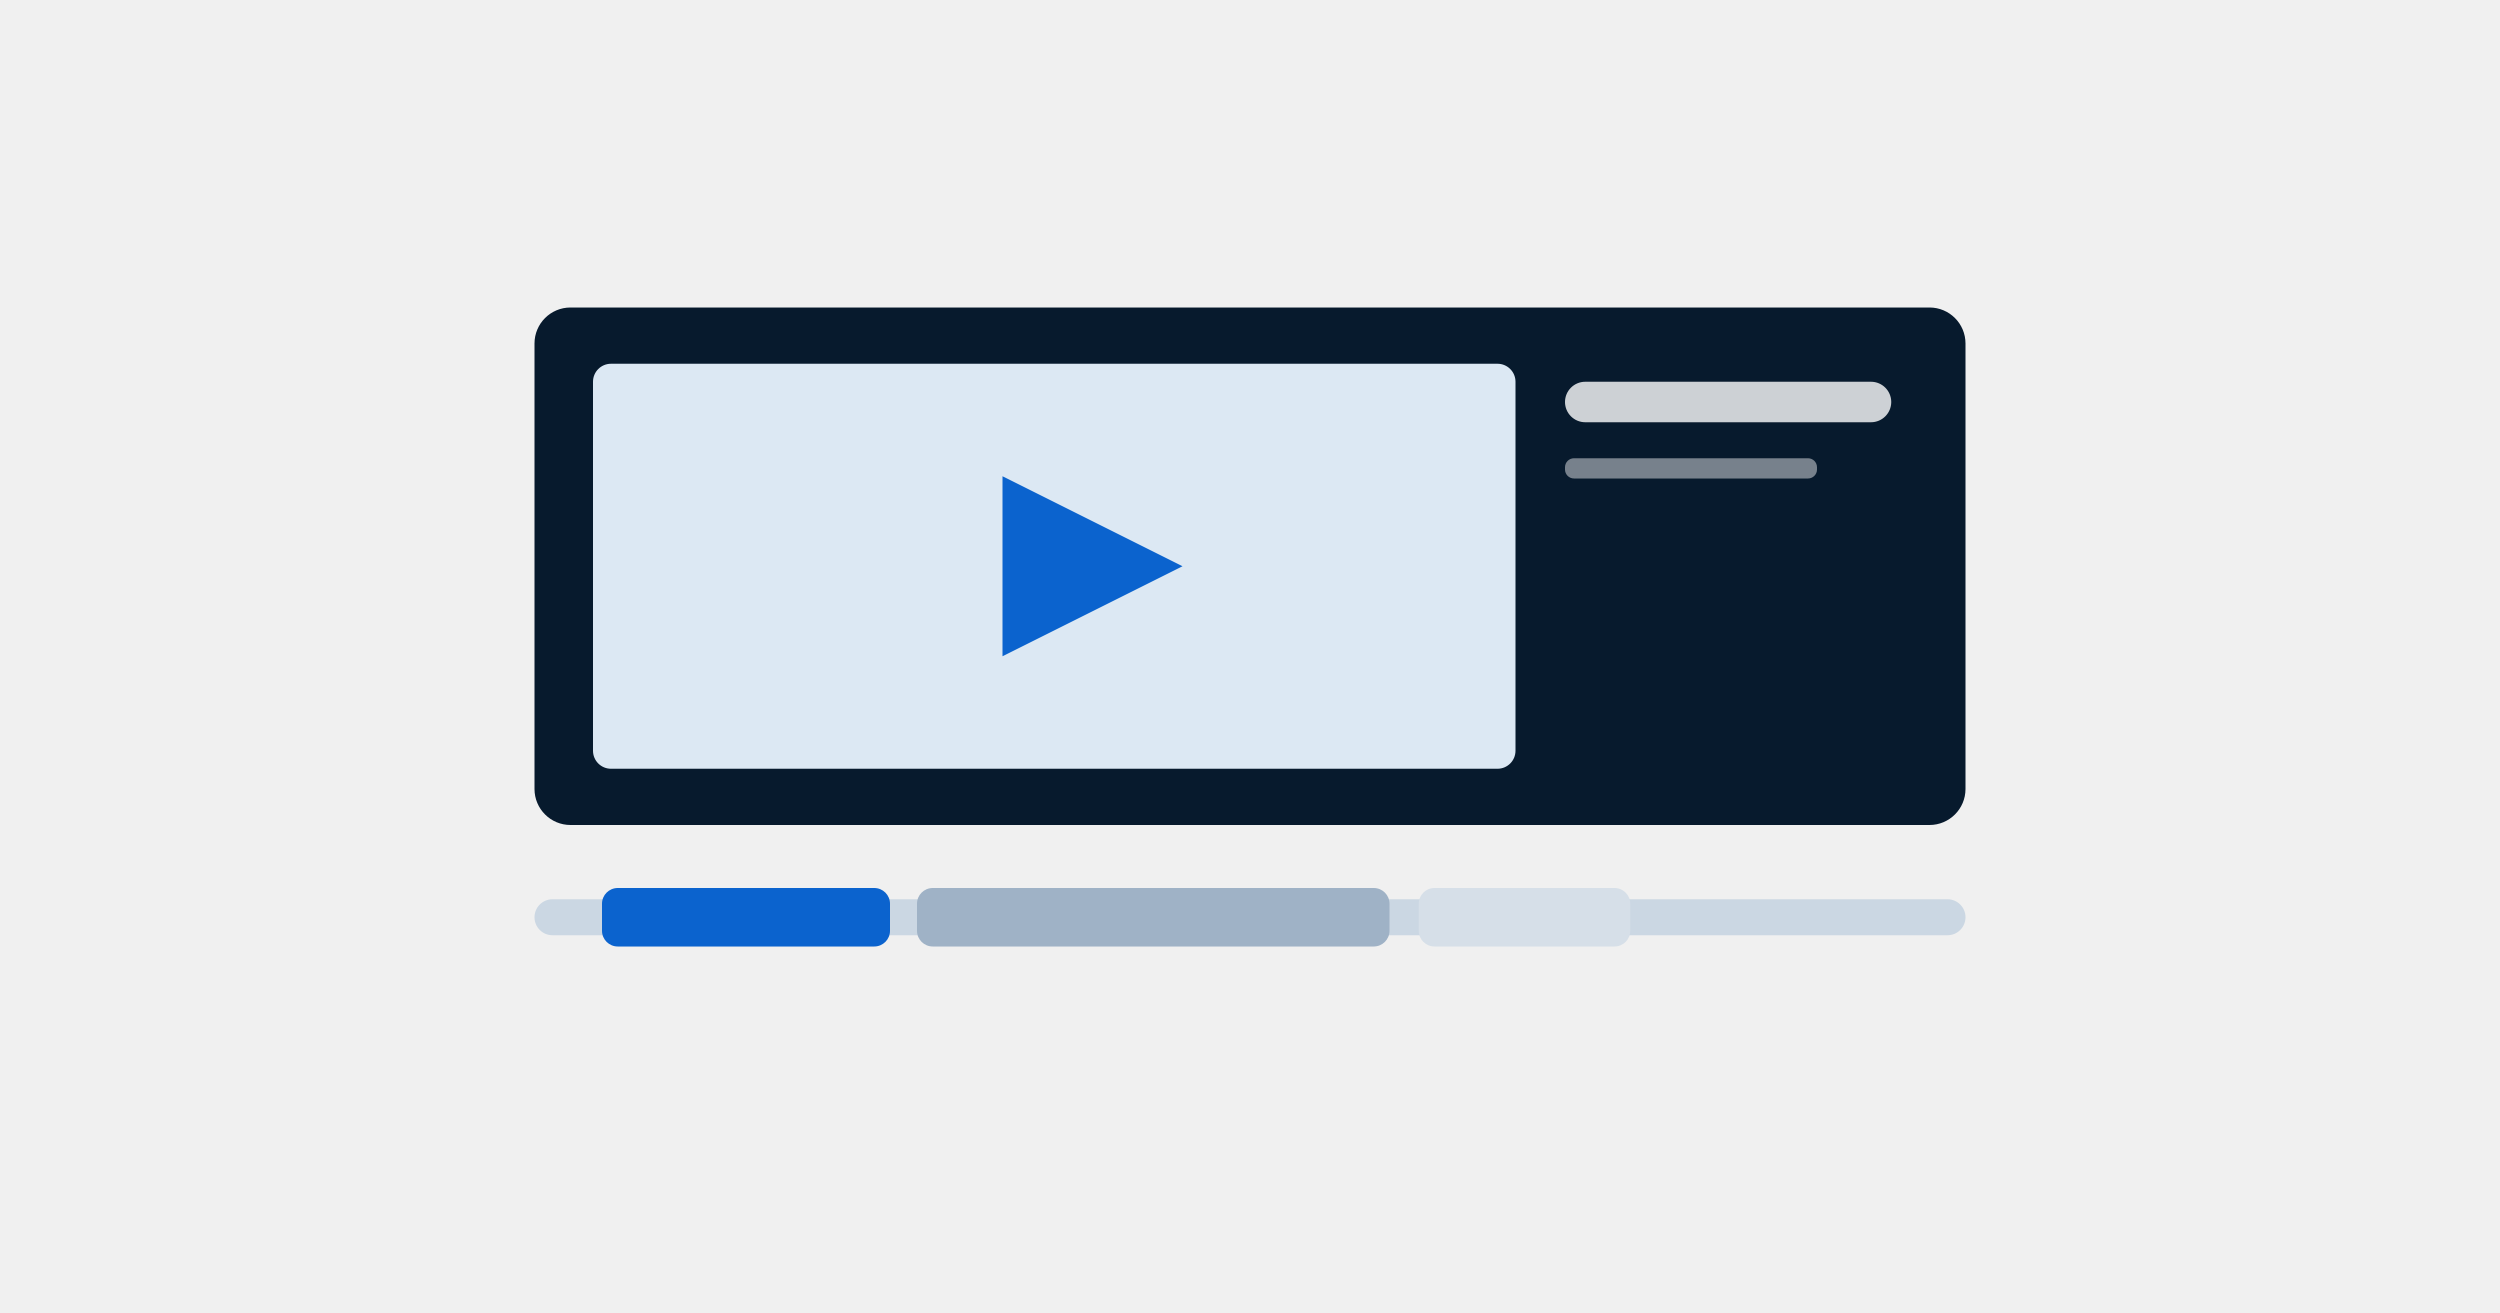
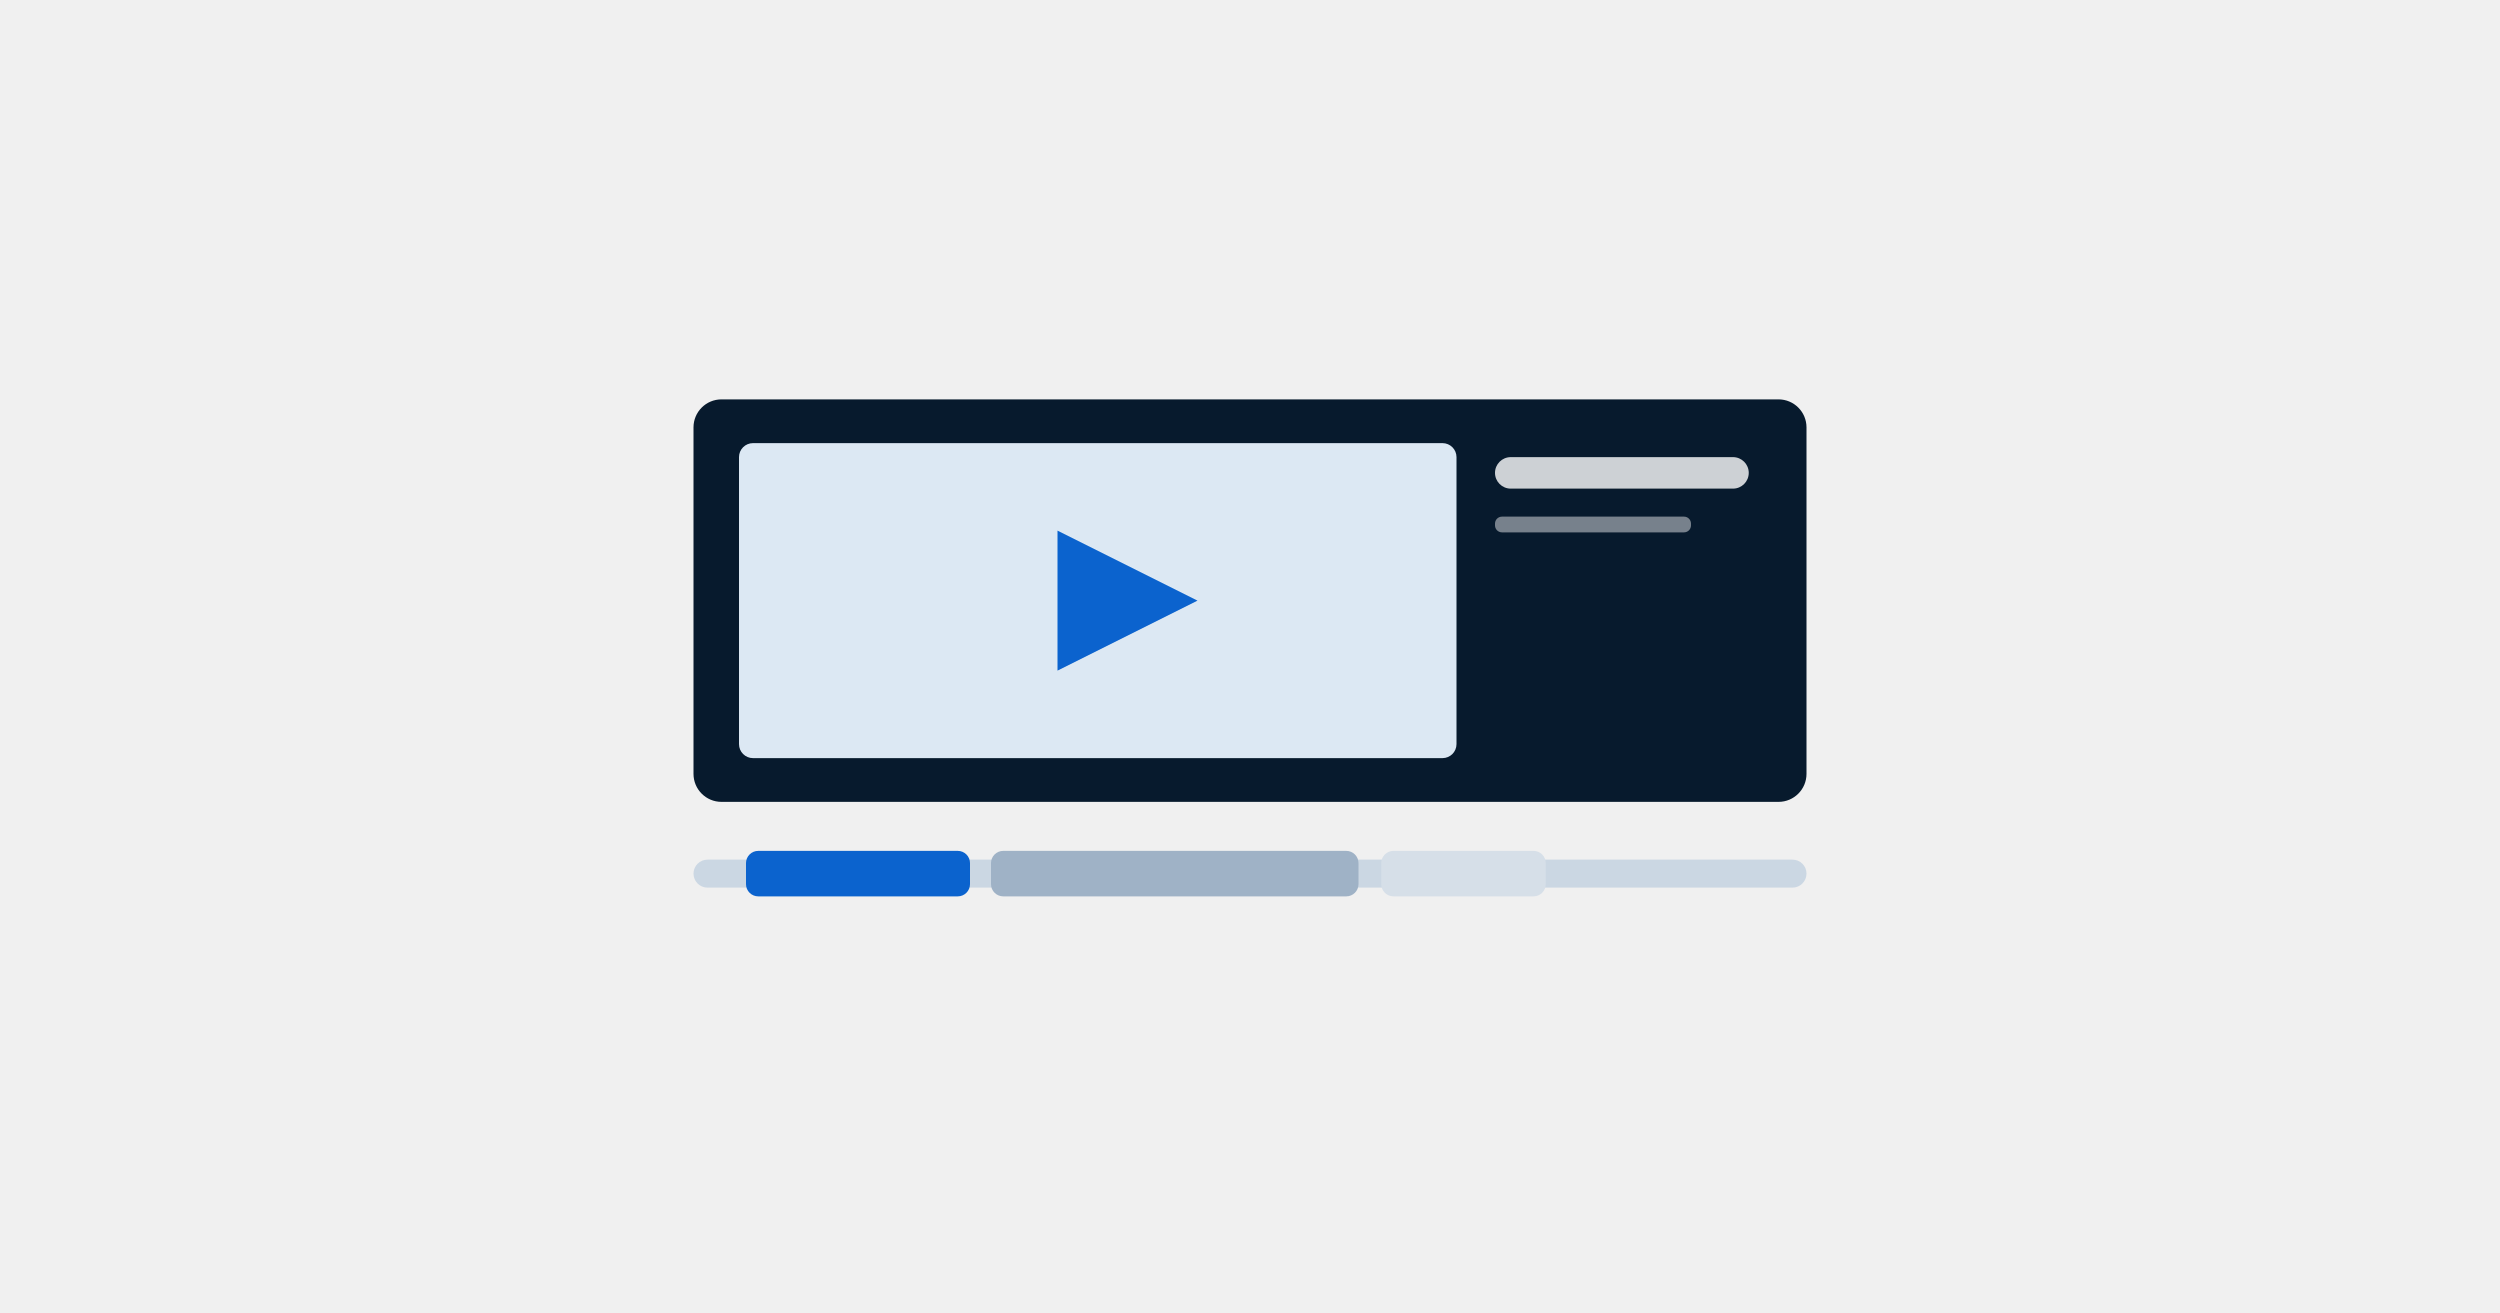
<svg xmlns="http://www.w3.org/2000/svg" viewBox="0 0 800 420" preserveAspectRatio="xMidYMid meet">
-   <g transform="translate(112 58.8) scale(.72)">
+   <g transform="translate(176 97) scale(.56)">
    <rect x="82" y="55" width="636" height="230" rx="16" fill="#071a2d" />
    <rect x="108" y="80" width="410" height="180" rx="8" fill="#dce8f3" />
    <polygon points="290,130 290,210 370,170" fill="#0b63ce" />
    <rect x="540" y="88" width="145" height="18" rx="9" fill="white" opacity=".8" />
    <rect x="540" y="122" width="112" height="9" rx="4" fill="white" opacity=".45" />
    <rect x="82" y="318" width="636" height="16" rx="8" fill="#cbd7e3" />
    <rect x="112" y="313" width="128" height="26" rx="7" fill="#0b63ce" />
    <rect x="252" y="313" width="210" height="26" rx="7" fill="#9fb2c6" />
    <rect x="475" y="313" width="94" height="26" rx="7" fill="#d6dfe8" />
  </g>
</svg>
